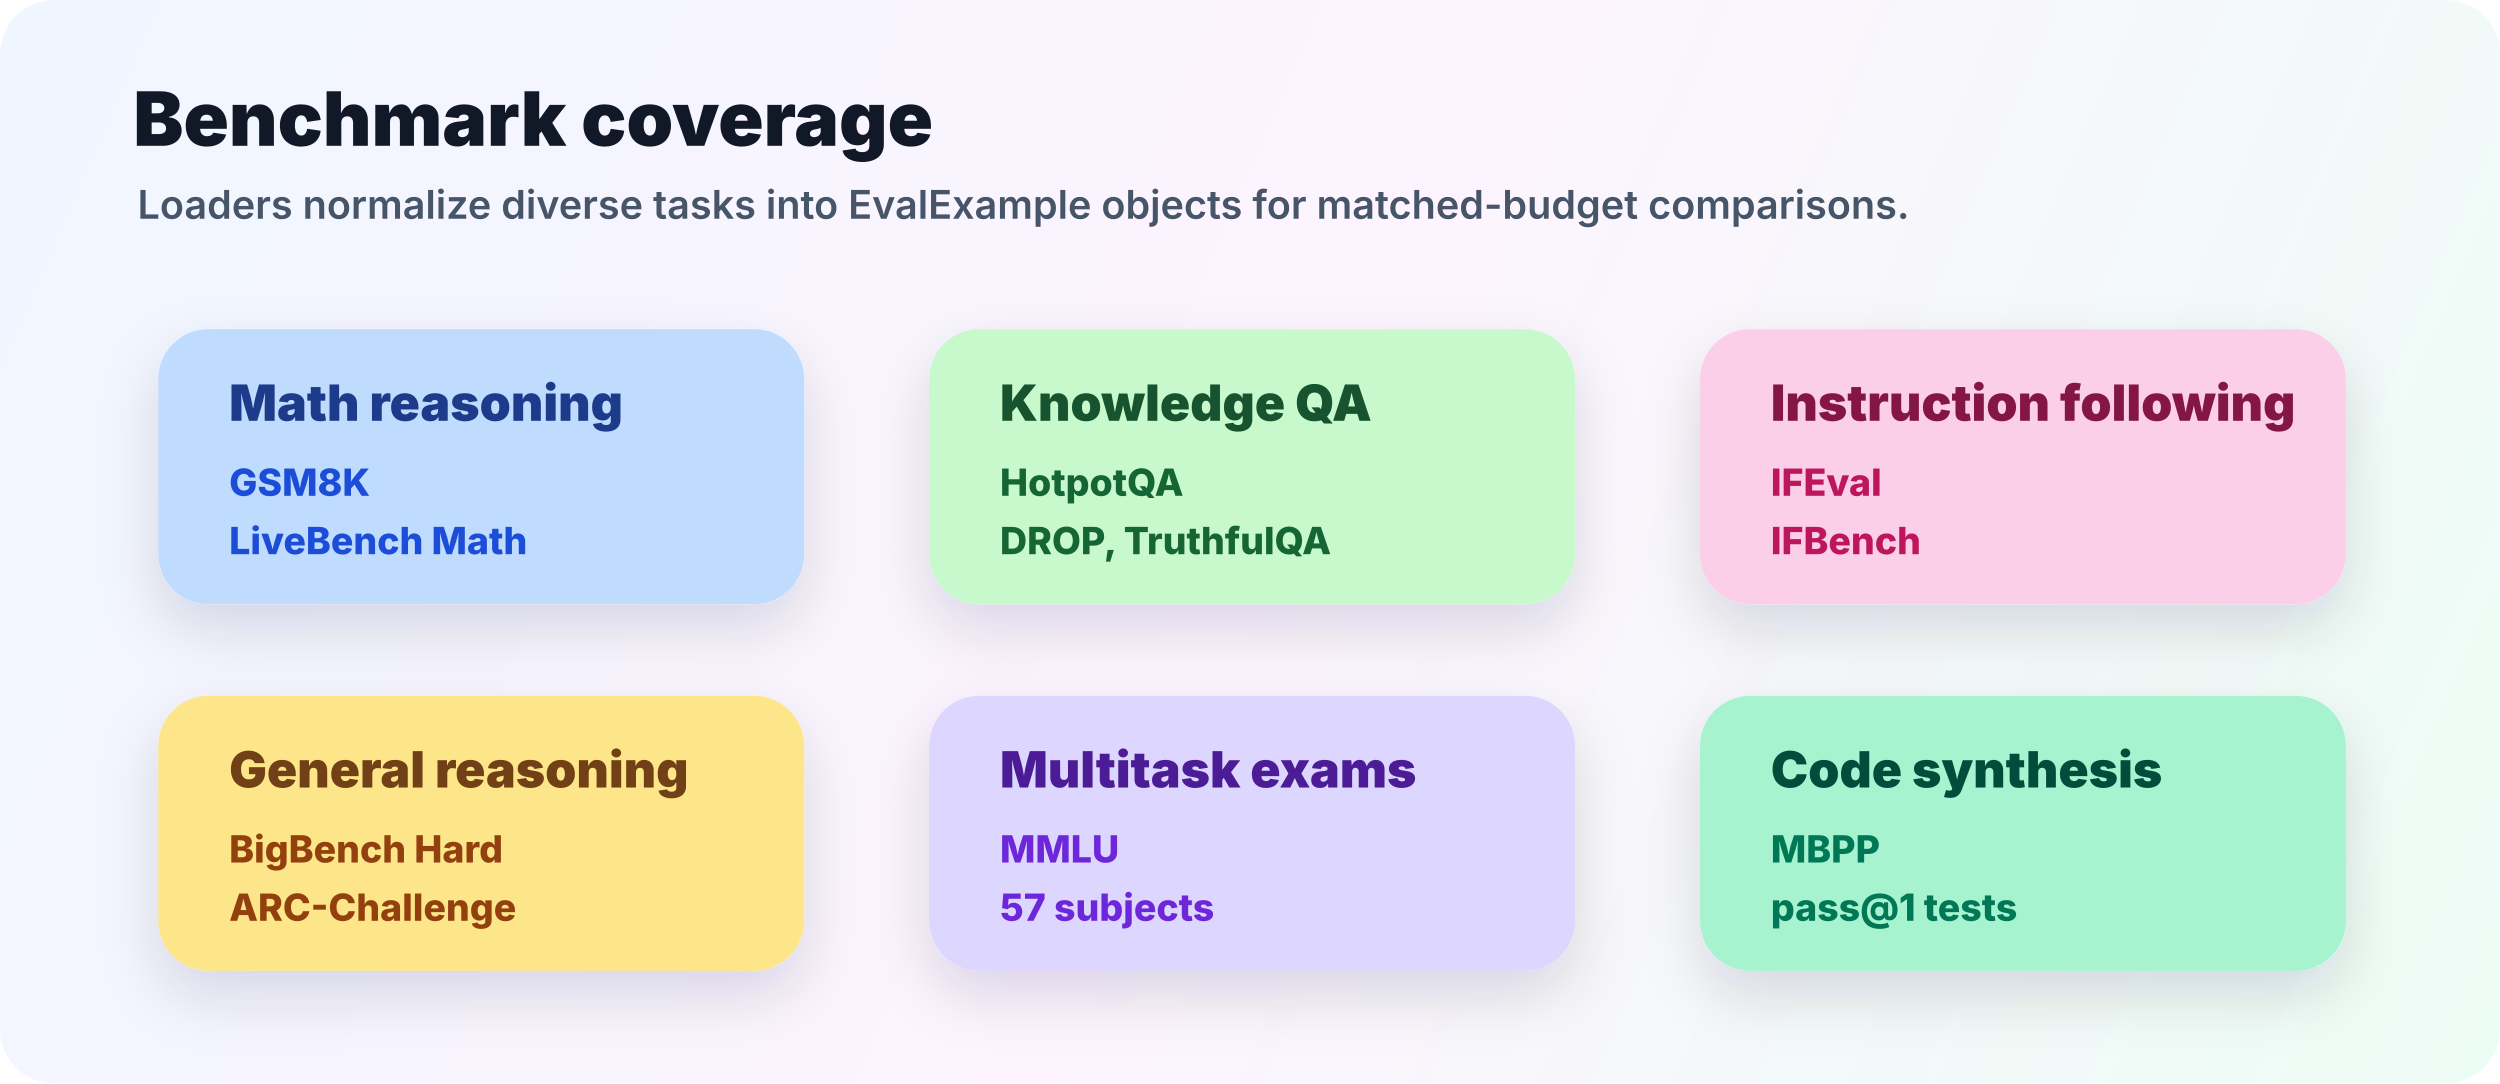
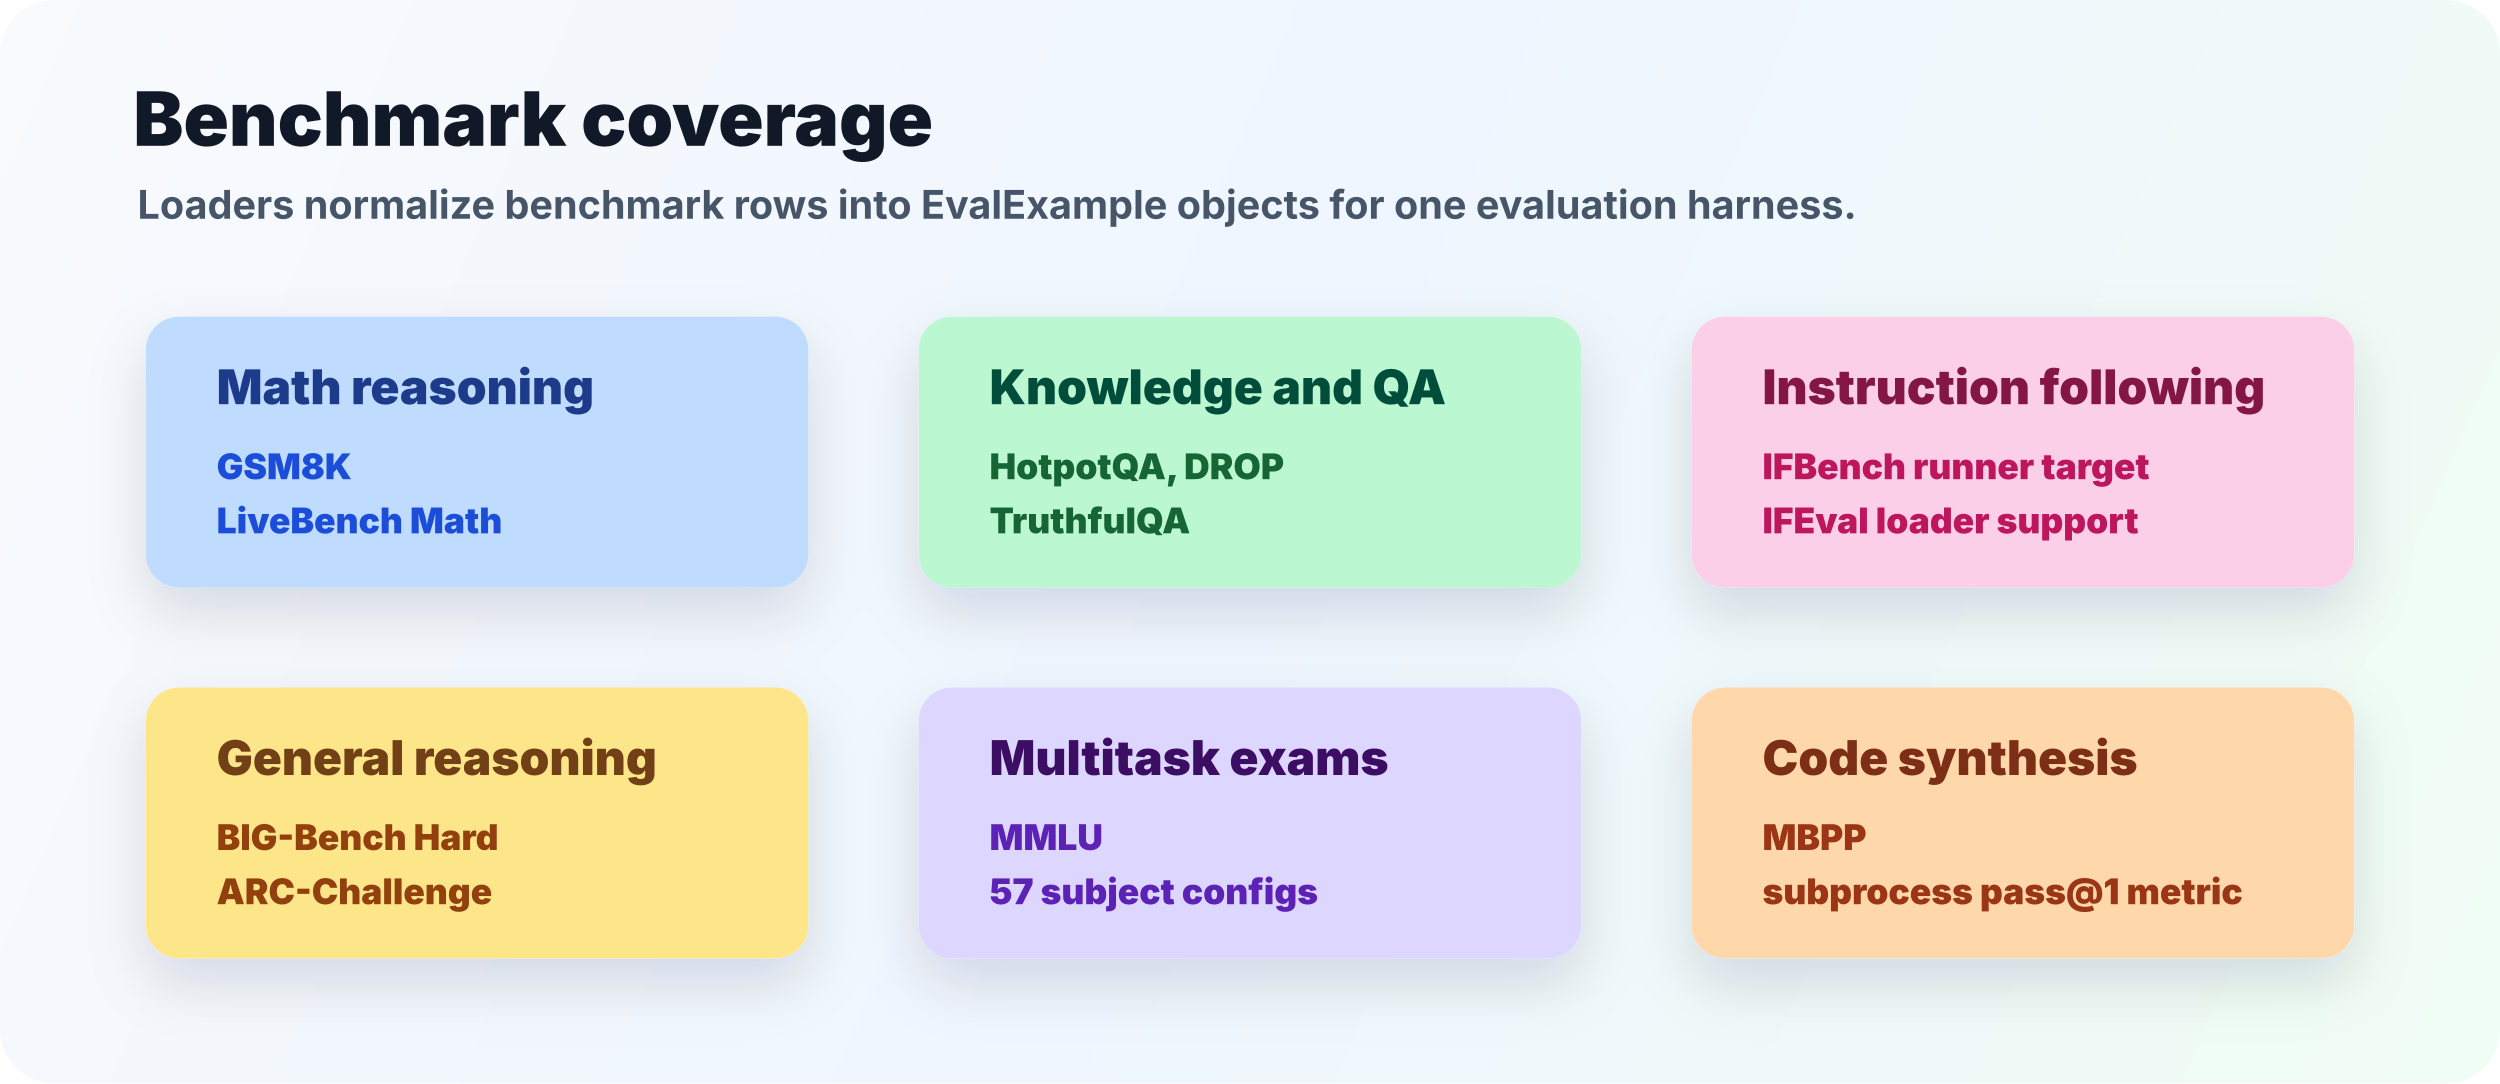
<svg xmlns="http://www.w3.org/2000/svg" width="1200" height="520" viewBox="0 0 1200 520" fill="none" role="img" aria-labelledby="title desc">
  <defs>
    <linearGradient id="bg" x1="0" y1="0" x2="1200" y2="520" gradientUnits="userSpaceOnUse">
-       <stop offset="0" stop-color="#EFF6FF" />
-       <stop offset="0.5" stop-color="#FDF4FF" />
-       <stop offset="1" stop-color="#ECFDF5" />
+       <stop offset="0" stop-color="#F8FAFC" />
+       <stop offset="0.5" stop-color="#EFF6FF" />
+       <stop offset="1" stop-color="#F0FDF4" />
    </linearGradient>
-     <filter id="shadow" x="-20%" y="-20%" width="140%" height="140%">
+     <filter id="shadow" x="-18%" y="-18%" width="136%" height="136%">
      <feDropShadow dx="0" dy="12" stdDeviation="14" flood-color="#0F172A" flood-opacity="0.13" />
    </filter>
  </defs>
  <rect width="1200" height="520" rx="26" fill="url(#bg)" />
  <text x="64" y="70" fill="#111827" font-family="Inter, Arial, sans-serif" font-size="36" font-weight="900">Benchmark coverage</text>
-   <text x="66" y="105" fill="#475569" font-family="Inter, Arial, sans-serif" font-size="19" font-weight="600">Loaders normalize diverse tasks into EvalExample objects for matched-budget comparisons.</text>
+   <text x="66" y="105" fill="#475569" font-family="Inter, Arial, sans-serif" font-size="19" font-weight="700">Loaders normalize benchmark rows into EvalExample objects for one evaluation harness.</text>
  <g filter="url(#shadow)">
-     <rect x="76" y="158" width="310" height="132" rx="24" fill="#BFDBFE" />
-     <text x="110" y="202" fill="#1E3A8A" font-family="Inter, Arial, sans-serif" font-size="24" font-weight="900">Math reasoning</text>
-     <text x="110" y="238" fill="#1D4ED8" font-family="Inter, Arial, sans-serif" font-size="18" font-weight="800">GSM8K</text>
-     <text x="110" y="266" fill="#1D4ED8" font-family="Inter, Arial, sans-serif" font-size="18" font-weight="800">LiveBench Math</text>
-     <rect x="446" y="158" width="310" height="132" rx="24" fill="#C7F9CC" />
-     <text x="480" y="202" fill="#14532D" font-family="Inter, Arial, sans-serif" font-size="24" font-weight="900">Knowledge QA</text>
-     <text x="480" y="238" fill="#166534" font-family="Inter, Arial, sans-serif" font-size="18" font-weight="800">HotpotQA</text>
-     <text x="480" y="266" fill="#166534" font-family="Inter, Arial, sans-serif" font-size="18" font-weight="800">DROP, TruthfulQA</text>
-     <rect x="816" y="158" width="310" height="132" rx="24" fill="#FBCFE8" />
-     <text x="850" y="202" fill="#831843" font-family="Inter, Arial, sans-serif" font-size="24" font-weight="900">Instruction following</text>
-     <text x="850" y="238" fill="#BE185D" font-family="Inter, Arial, sans-serif" font-size="18" font-weight="800">IFEval</text>
-     <text x="850" y="266" fill="#BE185D" font-family="Inter, Arial, sans-serif" font-size="18" font-weight="800">IFBench</text>
-     <rect x="76" y="334" width="310" height="132" rx="24" fill="#FDE68A" />
-     <text x="110" y="378" fill="#713F12" font-family="Inter, Arial, sans-serif" font-size="24" font-weight="900">General reasoning</text>
-     <text x="110" y="414" fill="#92400E" font-family="Inter, Arial, sans-serif" font-size="18" font-weight="800">BigBench Hard</text>
-     <text x="110" y="442" fill="#92400E" font-family="Inter, Arial, sans-serif" font-size="18" font-weight="800">ARC-Challenge</text>
-     <rect x="446" y="334" width="310" height="132" rx="24" fill="#DDD6FE" />
-     <text x="480" y="378" fill="#4C1D95" font-family="Inter, Arial, sans-serif" font-size="24" font-weight="900">Multitask exams</text>
-     <text x="480" y="414" fill="#6D28D9" font-family="Inter, Arial, sans-serif" font-size="18" font-weight="800">MMLU</text>
-     <text x="480" y="442" fill="#6D28D9" font-family="Inter, Arial, sans-serif" font-size="18" font-weight="800">57 subjects</text>
-     <rect x="816" y="334" width="310" height="132" rx="24" fill="#A7F3D0" />
-     <text x="850" y="378" fill="#064E3B" font-family="Inter, Arial, sans-serif" font-size="24" font-weight="900">Code synthesis</text>
-     <text x="850" y="414" fill="#047857" font-family="Inter, Arial, sans-serif" font-size="18" font-weight="800">MBPP</text>
-     <text x="850" y="442" fill="#047857" font-family="Inter, Arial, sans-serif" font-size="18" font-weight="800">pass@1 tests</text>
+     <rect x="70" y="152" width="318" height="130" rx="16" fill="#BFDBFE" />
+     <text x="104" y="194" fill="#1E3A8A" font-family="Inter, Arial, sans-serif" font-size="23" font-weight="900">Math reasoning</text>
+     <text x="104" y="230" fill="#1D4ED8" font-family="Inter, Arial, sans-serif" font-size="17" font-weight="900">GSM8K</text>
+     <text x="104" y="256" fill="#1D4ED8" font-family="Inter, Arial, sans-serif" font-size="17" font-weight="900">LiveBench Math</text>
+     <rect x="441" y="152" width="318" height="130" rx="16" fill="#BBF7D0" />
+     <text x="475" y="194" fill="#064E3B" font-family="Inter, Arial, sans-serif" font-size="23" font-weight="900">Knowledge and QA</text>
+     <text x="475" y="230" fill="#166534" font-family="Inter, Arial, sans-serif" font-size="17" font-weight="900">HotpotQA, DROP</text>
+     <text x="475" y="256" fill="#166534" font-family="Inter, Arial, sans-serif" font-size="17" font-weight="900">TruthfulQA</text>
+     <rect x="812" y="152" width="318" height="130" rx="16" fill="#FBCFE8" />
+     <text x="846" y="194" fill="#831843" font-family="Inter, Arial, sans-serif" font-size="23" font-weight="900">Instruction following</text>
+     <text x="846" y="230" fill="#BE185D" font-family="Inter, Arial, sans-serif" font-size="17" font-weight="900">IFBench runner target</text>
+     <text x="846" y="256" fill="#BE185D" font-family="Inter, Arial, sans-serif" font-size="17" font-weight="900">IFEval loader support</text>
+     <rect x="70" y="330" width="318" height="130" rx="16" fill="#FDE68A" />
+     <text x="104" y="372" fill="#713F12" font-family="Inter, Arial, sans-serif" font-size="23" font-weight="900">General reasoning</text>
+     <text x="104" y="408" fill="#92400E" font-family="Inter, Arial, sans-serif" font-size="17" font-weight="900">BIG-Bench Hard</text>
+     <text x="104" y="434" fill="#92400E" font-family="Inter, Arial, sans-serif" font-size="17" font-weight="900">ARC-Challenge</text>
+     <rect x="441" y="330" width="318" height="130" rx="16" fill="#DDD6FE" />
+     <text x="475" y="372" fill="#3B0764" font-family="Inter, Arial, sans-serif" font-size="23" font-weight="900">Multitask exams</text>
+     <text x="475" y="408" fill="#5B21B6" font-family="Inter, Arial, sans-serif" font-size="17" font-weight="900">MMLU</text>
+     <text x="475" y="434" fill="#5B21B6" font-family="Inter, Arial, sans-serif" font-size="17" font-weight="900">57 subject configs</text>
+     <rect x="812" y="330" width="318" height="130" rx="16" fill="#FED7AA" />
+     <text x="846" y="372" fill="#7C2D12" font-family="Inter, Arial, sans-serif" font-size="23" font-weight="900">Code synthesis</text>
+     <text x="846" y="408" fill="#9A3412" font-family="Inter, Arial, sans-serif" font-size="17" font-weight="900">MBPP</text>
+     <text x="846" y="434" fill="#9A3412" font-family="Inter, Arial, sans-serif" font-size="17" font-weight="900">subprocess pass@1 metric</text>
  </g>
</svg>
